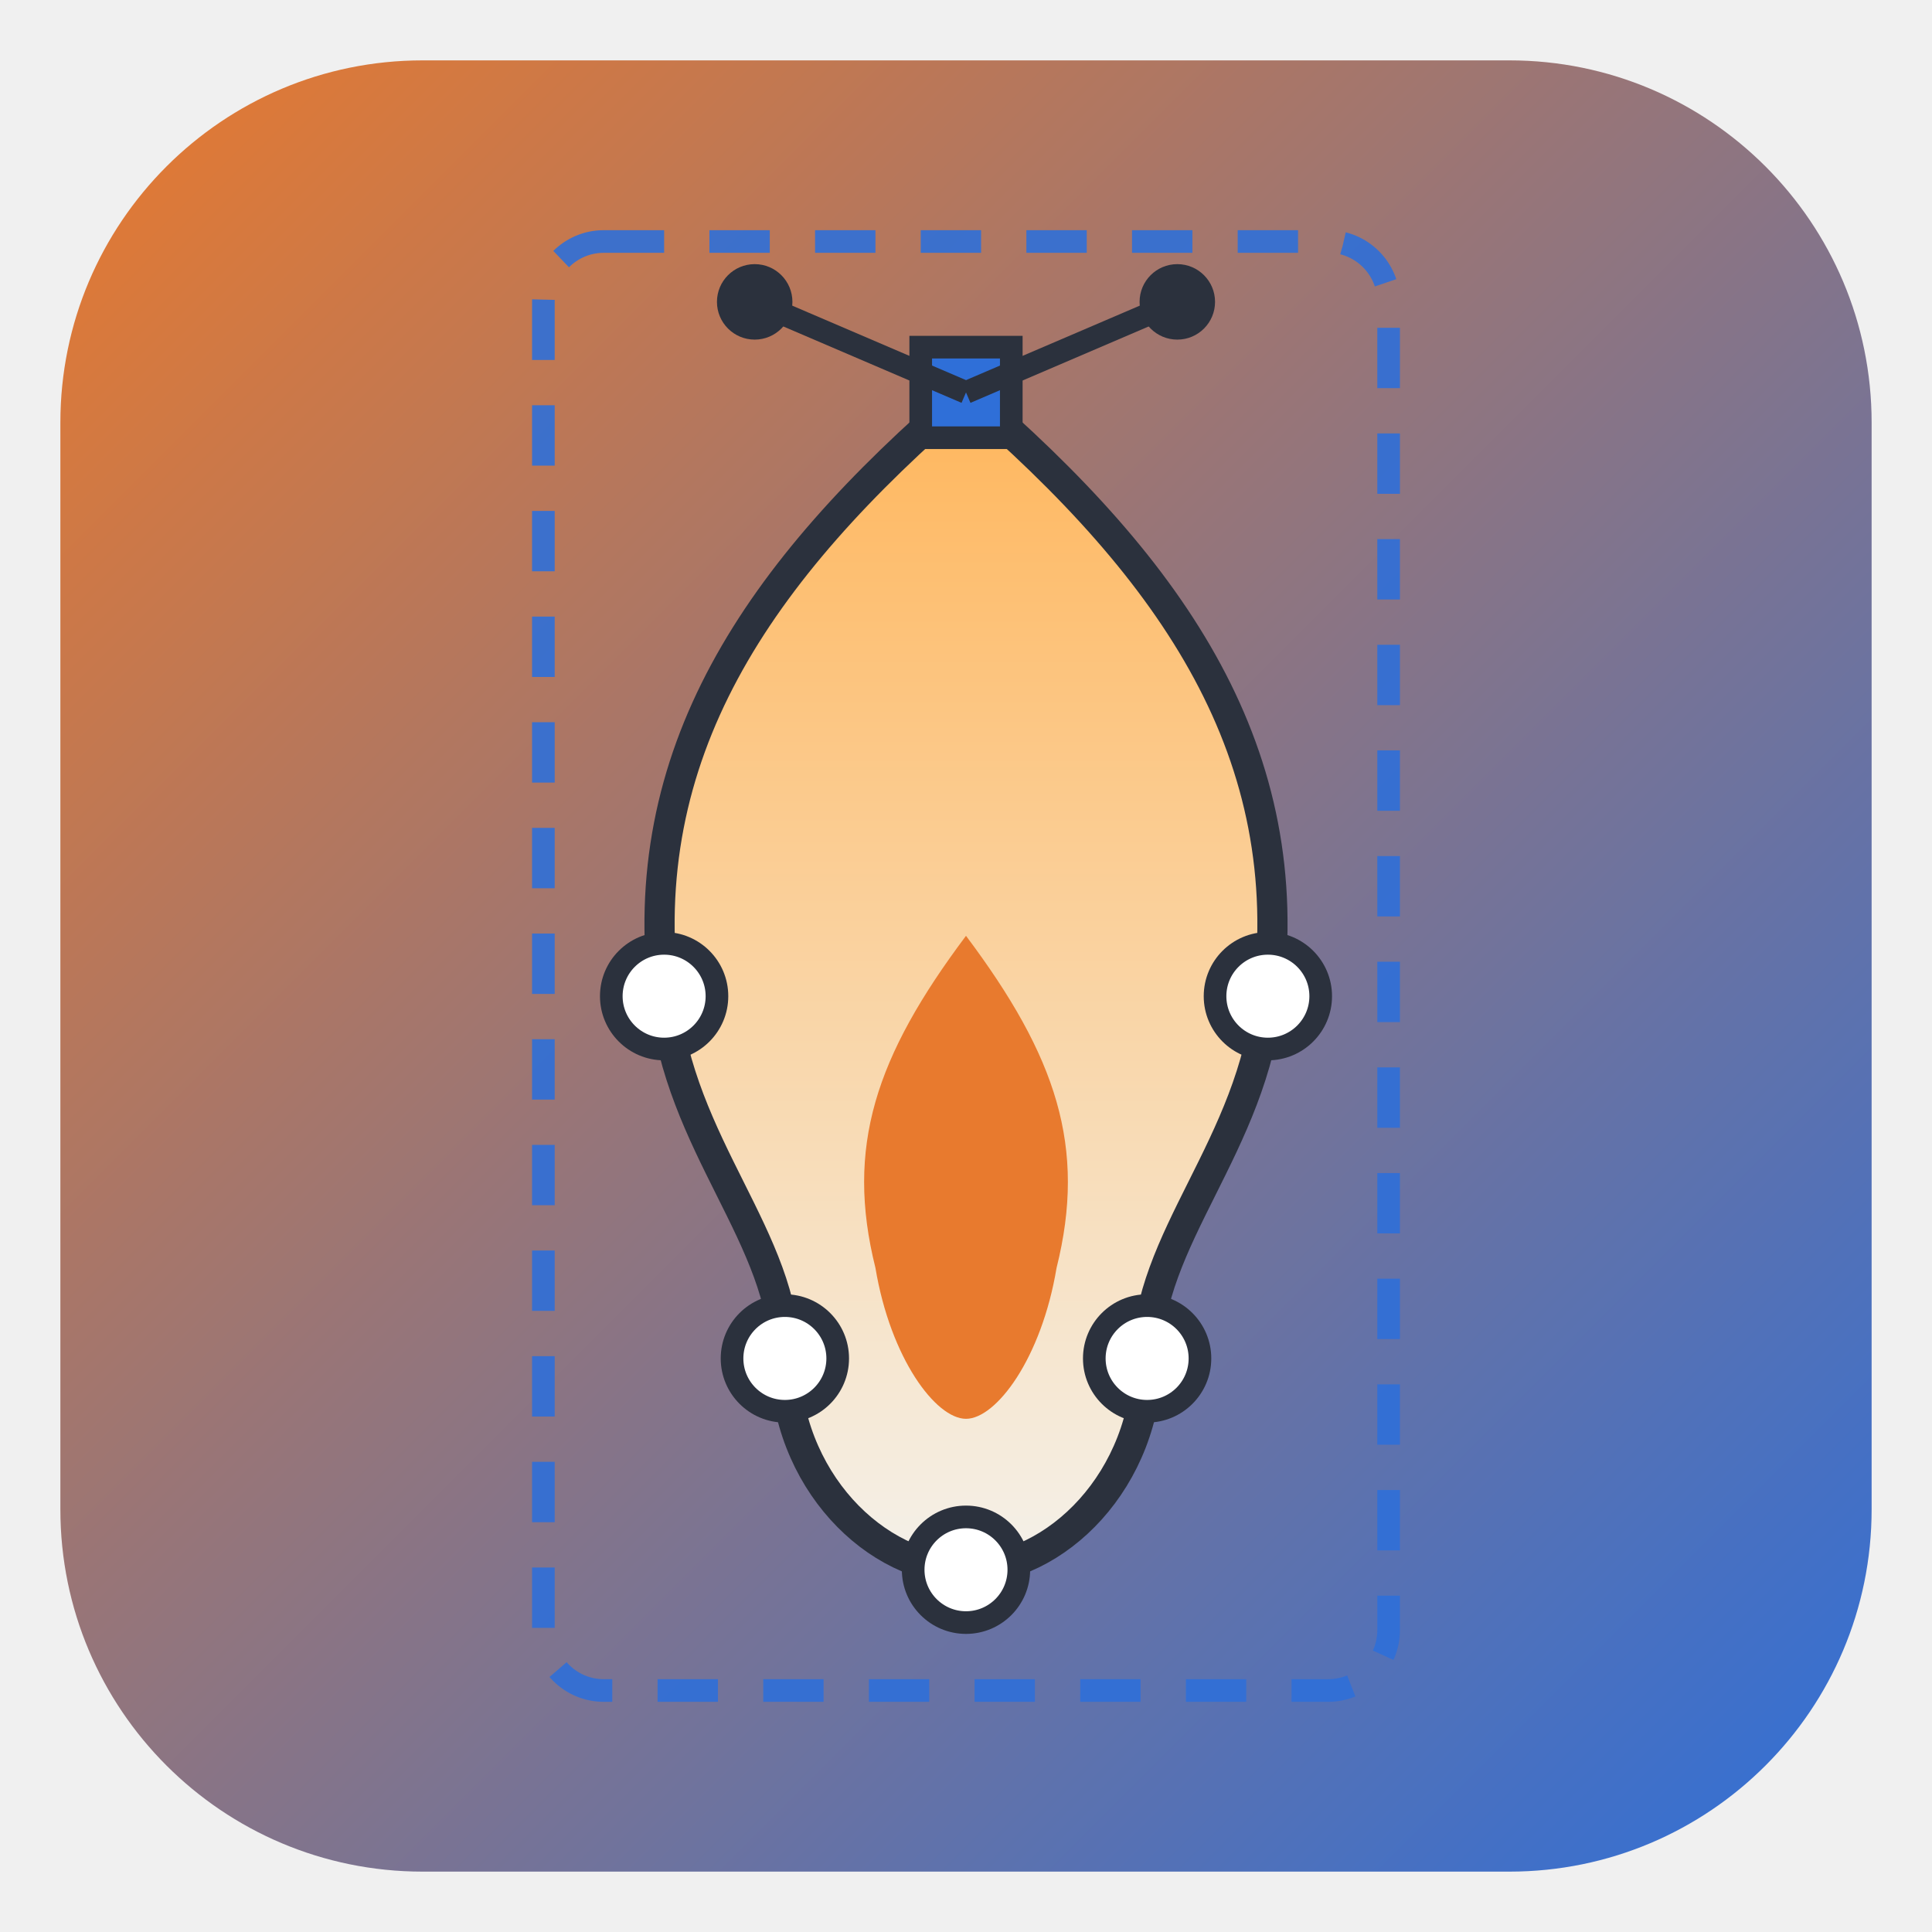
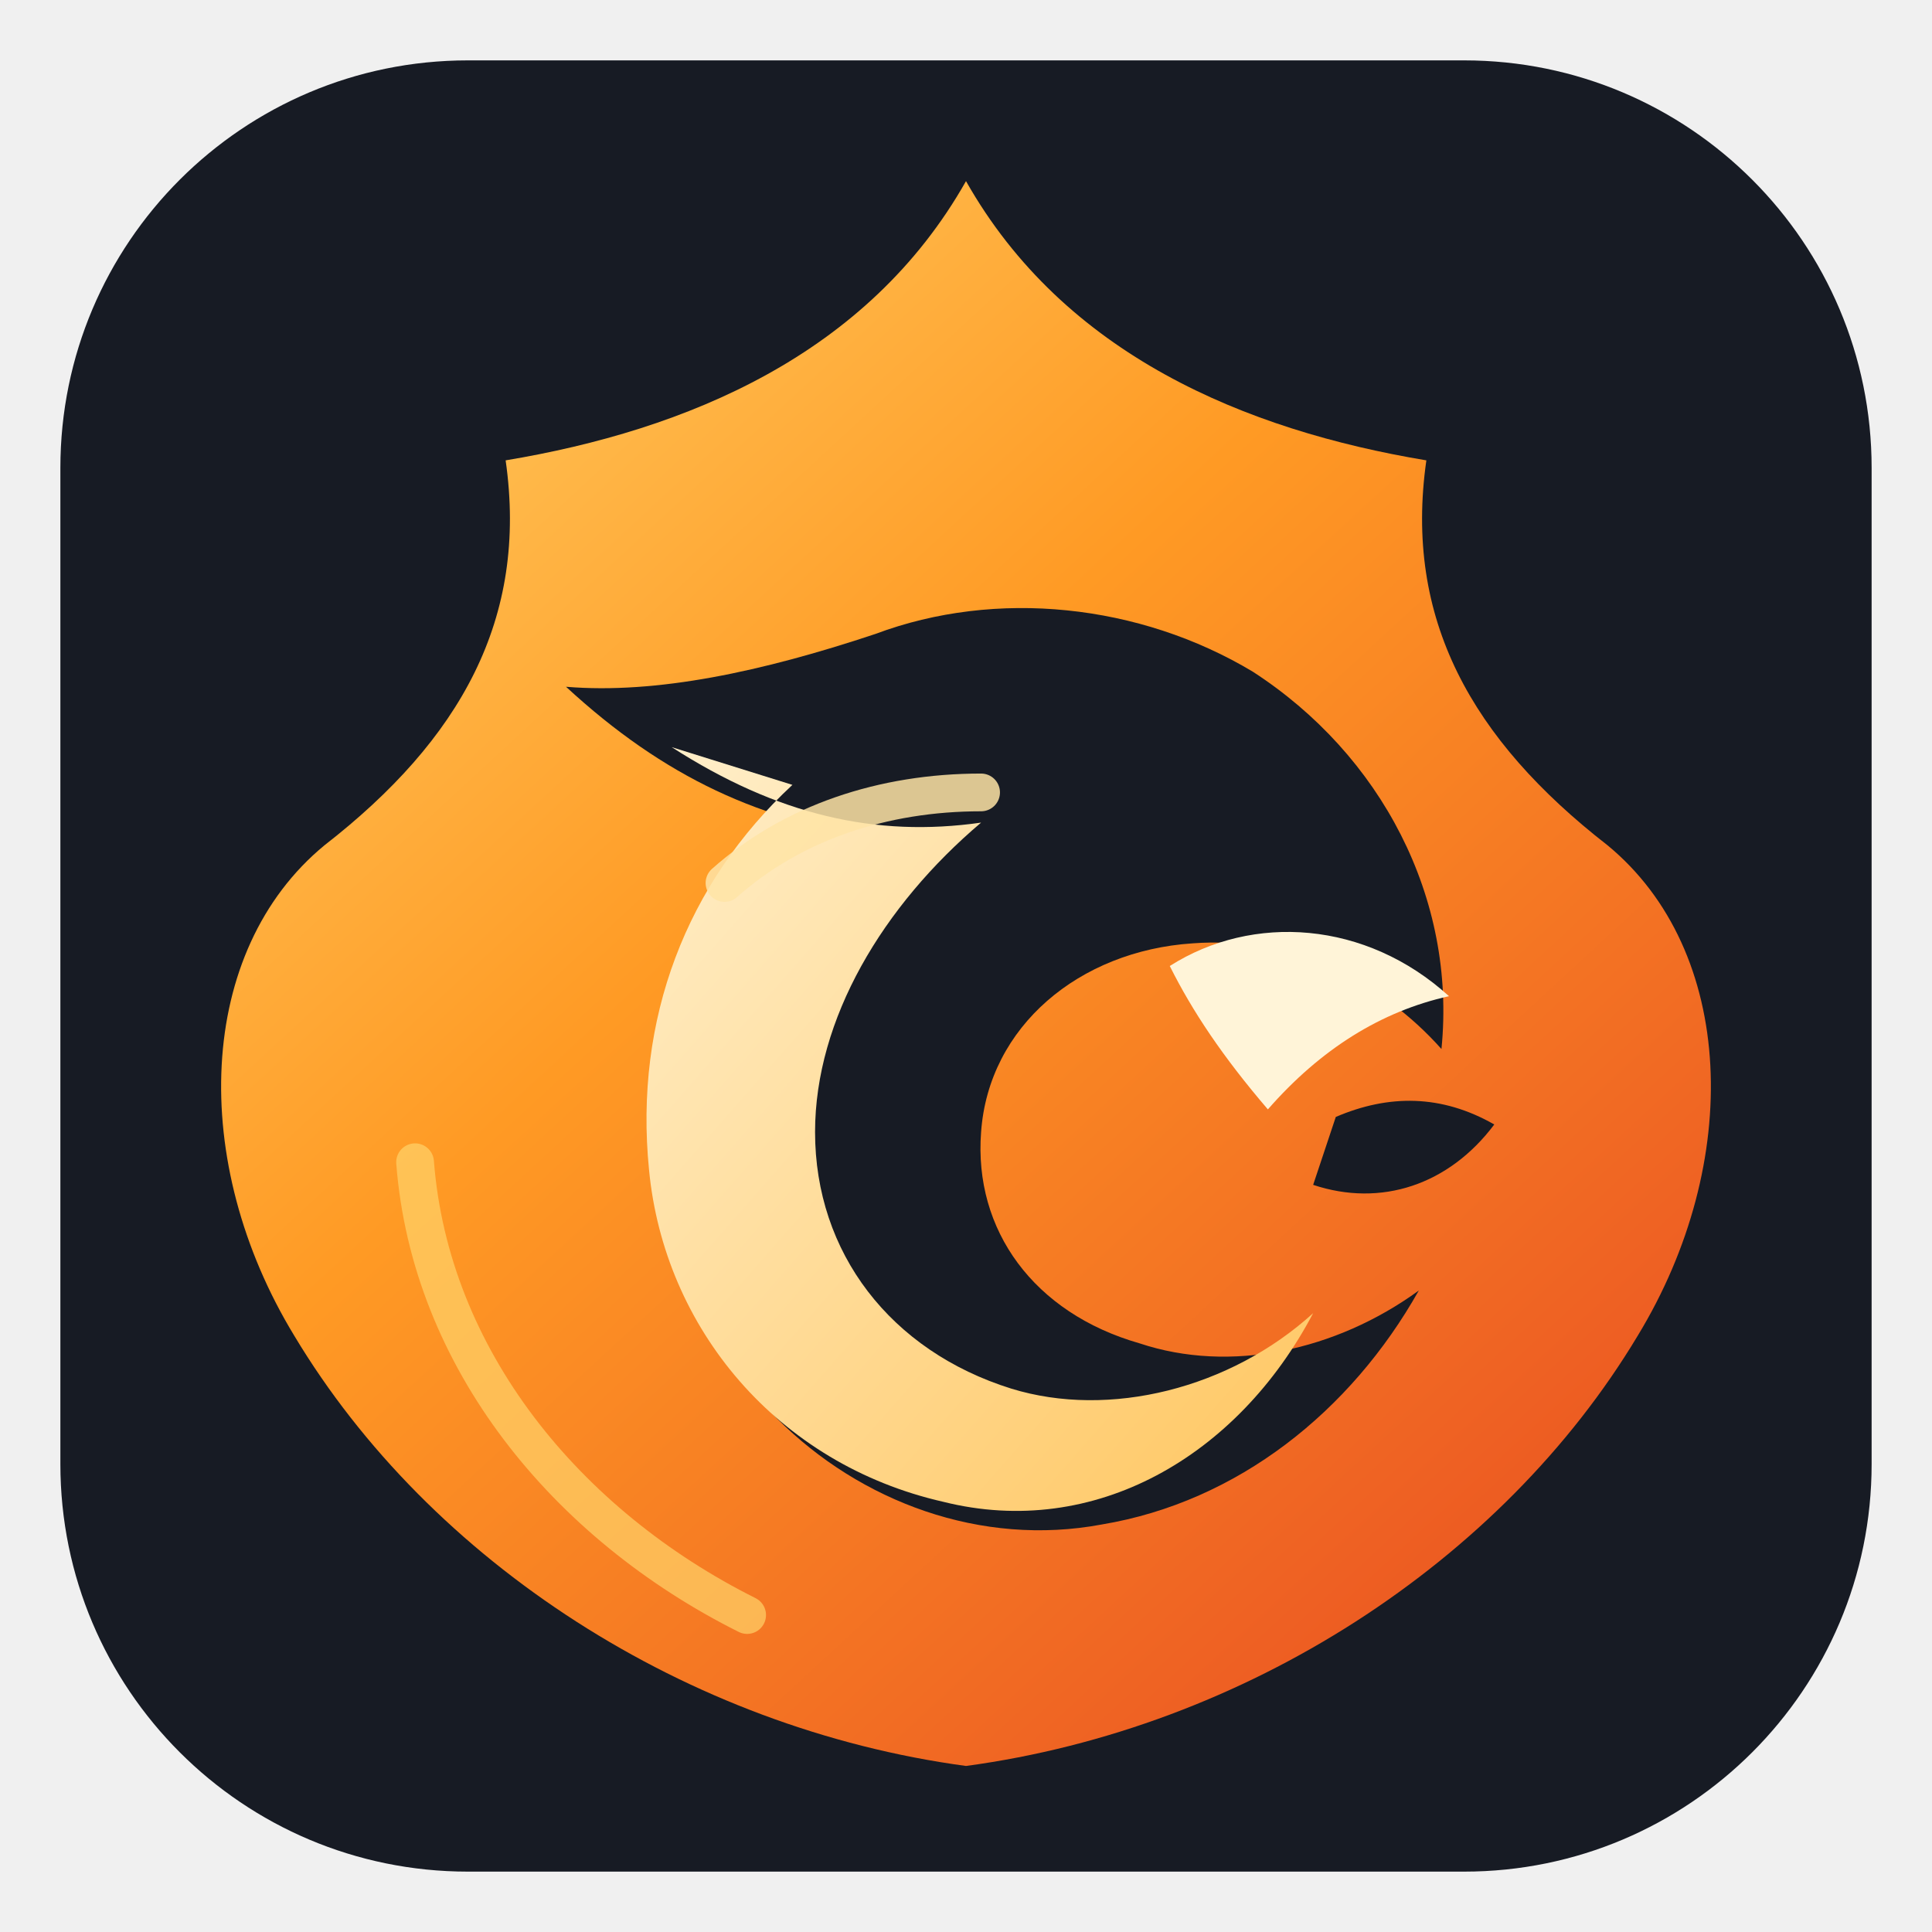
- <svg xmlns="http://www.w3.org/2000/svg" viewBox="0 0 128 128" width="128" height="128">
+ <svg xmlns="http://www.w3.org/2000/svg" viewBox="0 0 256 256" role="img" aria-labelledby="title desc">
  <defs>
-     <linearGradient id="brand" x1="0" y1="0" x2="1" y2="1">
-       <stop offset="0" stop-color="#E87A2E" />
-       <stop offset="1" stop-color="#2F6FD8" />
+     <linearGradient id="ember" x1="28" y1="24" x2="218" y2="230" gradientUnits="userSpaceOnUse">
+       <stop offset="0" stop-color="#FFD36A" />
+       <stop offset=".42" stop-color="#FF9A24" />
+       <stop offset="1" stop-color="#E84B22" />
    </linearGradient>
-     <linearGradient id="flame" x1="0" y1="0" x2="0" y2="1">
-       <stop offset="0" stop-color="#FFB65C" />
-       <stop offset="1" stop-color="#F4F1EA" />
+     <linearGradient id="light" x1="74" y1="88" x2="190" y2="190" gradientUnits="userSpaceOnUse">
+       <stop offset="0" stop-color="#FFF4D8" />
+       <stop offset="1" stop-color="#FFC45B" />
    </linearGradient>
  </defs>
-   <rect x="4" y="4" width="120" height="120" rx="24" fill="url(#brand)" />
-   <path d="M64 26            C 78 38, 86 50, 84 66            C 83 76, 76 82, 76 90            C 76 98, 70 104, 64 104            C 58 104, 52 98, 52 90            C 52 82, 45 76, 44 66            C 42 50, 50 38, 64 26 Z" fill="url(#flame)" stroke="#2B313D" stroke-width="2" />
-   <path d="M64 62            C 70 70, 72 76, 70 84            C 69 90, 66 94, 64 94            C 62 94, 59 90, 58 84            C 56 76, 58 70, 64 62 Z" fill="#E87A2E" />
-   <g stroke="#2B313D" stroke-width="1.5">
-     <rect x="61" y="23" width="6" height="6" fill="#2F6FD8" />
-     <circle cx="84" cy="66" r="3.5" fill="#FFFFFF" />
-     <circle cx="76" cy="90" r="3.5" fill="#FFFFFF" />
-     <circle cx="64" cy="104" r="3.5" fill="#FFFFFF" />
-     <circle cx="52" cy="90" r="3.5" fill="#FFFFFF" />
-     <circle cx="44" cy="66" r="3.5" fill="#FFFFFF" />
-   </g>
-   <g stroke="#2B313D" stroke-width="1.5">
-     <line x1="64" y1="26" x2="50" y2="20" />
-     <line x1="64" y1="26" x2="78" y2="20" />
-   </g>
-   <g fill="#2B313D">
-     <circle cx="50" cy="20" r="2.5" />
-     <circle cx="78" cy="20" r="2.5" />
-   </g>
-   <rect x="36" y="16" width="56" height="96" rx="4" fill="none" stroke="#2F6FD8" stroke-width="1.5" stroke-dasharray="4 3" opacity="0.9" />
+   <rect x="8" y="8" width="240" height="240" rx="54" fill="#171B24" />
+   <path d="M128 24     C115 47 91 57 67 61     C70 82 61 98 43 112     C26 126 25 154 39 177     C57 207 91 229 128 234     C165 229 199 207 217 177     C231 154 230 126 213 112     C195 98 186 82 189 61     C165 57 141 47 128 24Z" fill="url(#ember)" />
+   <path d="M75 91     C88 103 101 109 117 111     C107 119 98 131 93 145     C88 159 91 176 103 188     C114 199 130 205 146 202     C164 199 179 187 188 171     C177 179 163 182 151 178     C137 174 129 163 130 150     C131 136 143 126 158 125     C171 124 183 130 191 139     C193 119 183 100 166 89     C151 80 132 78 116 84     C101 89 87 92 75 91Z" fill="#171B24" />
+   <path d="M89 99     C103 108 116 111 130 109     C117 120 108 135 108 150     C108 166 118 179 134 184     C147 188 163 184 174 174     C164 193 145 204 125 199     C103 194 88 176 86 155     C84 135 91 117 105 104Z" fill="url(#light)" />
+   <path d="M155 128 C166 121 181 122 192 132     C183 134 175 139 168 147     C162 140 158 134 155 128Z" fill="#FFF4D8" />
+   <path d="M177 148 C184 145 191 145 198 149     C192 157 183 160 174 157Z" fill="#171B24" />
+   <path d="M96 117 C105 109 117 105 130 105" fill="none" stroke="#FFE4A6" stroke-width="5" stroke-linecap="round" opacity=".85" />
+   <path d="M55 154 C57 180 75 202 99 214" fill="none" stroke="#FFD36A" stroke-width="5" stroke-linecap="round" opacity=".7" />
</svg>
